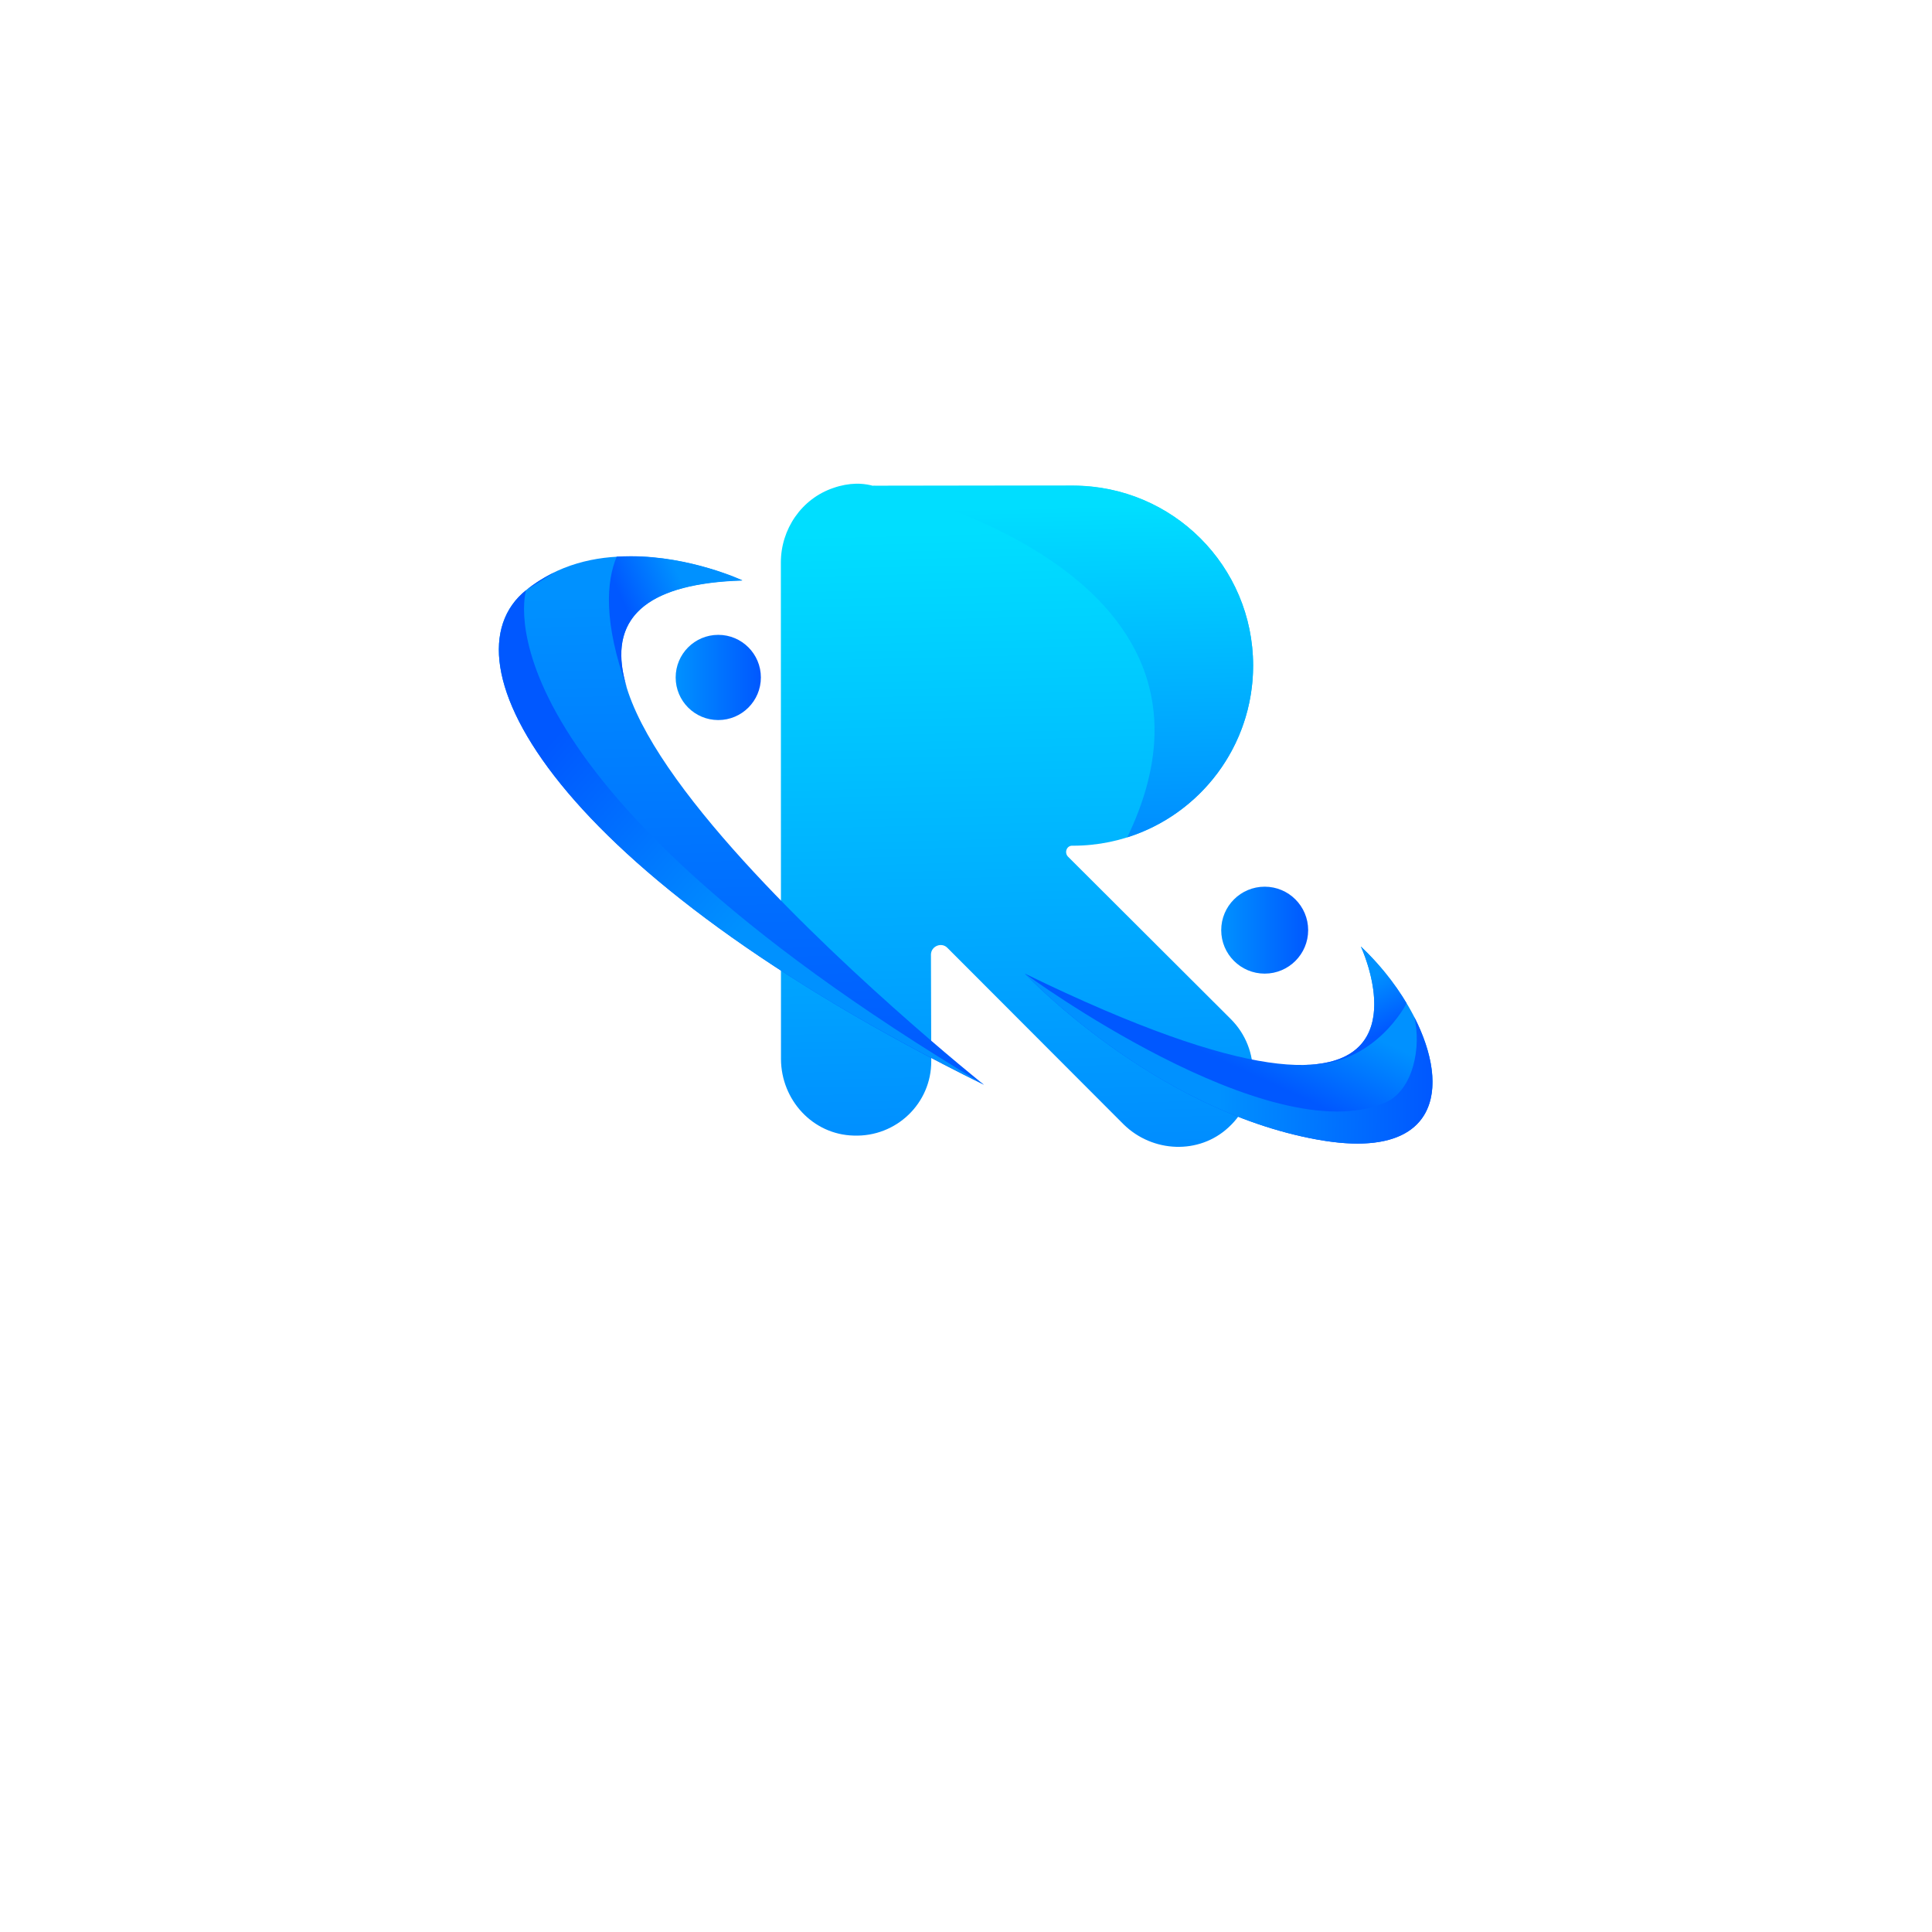
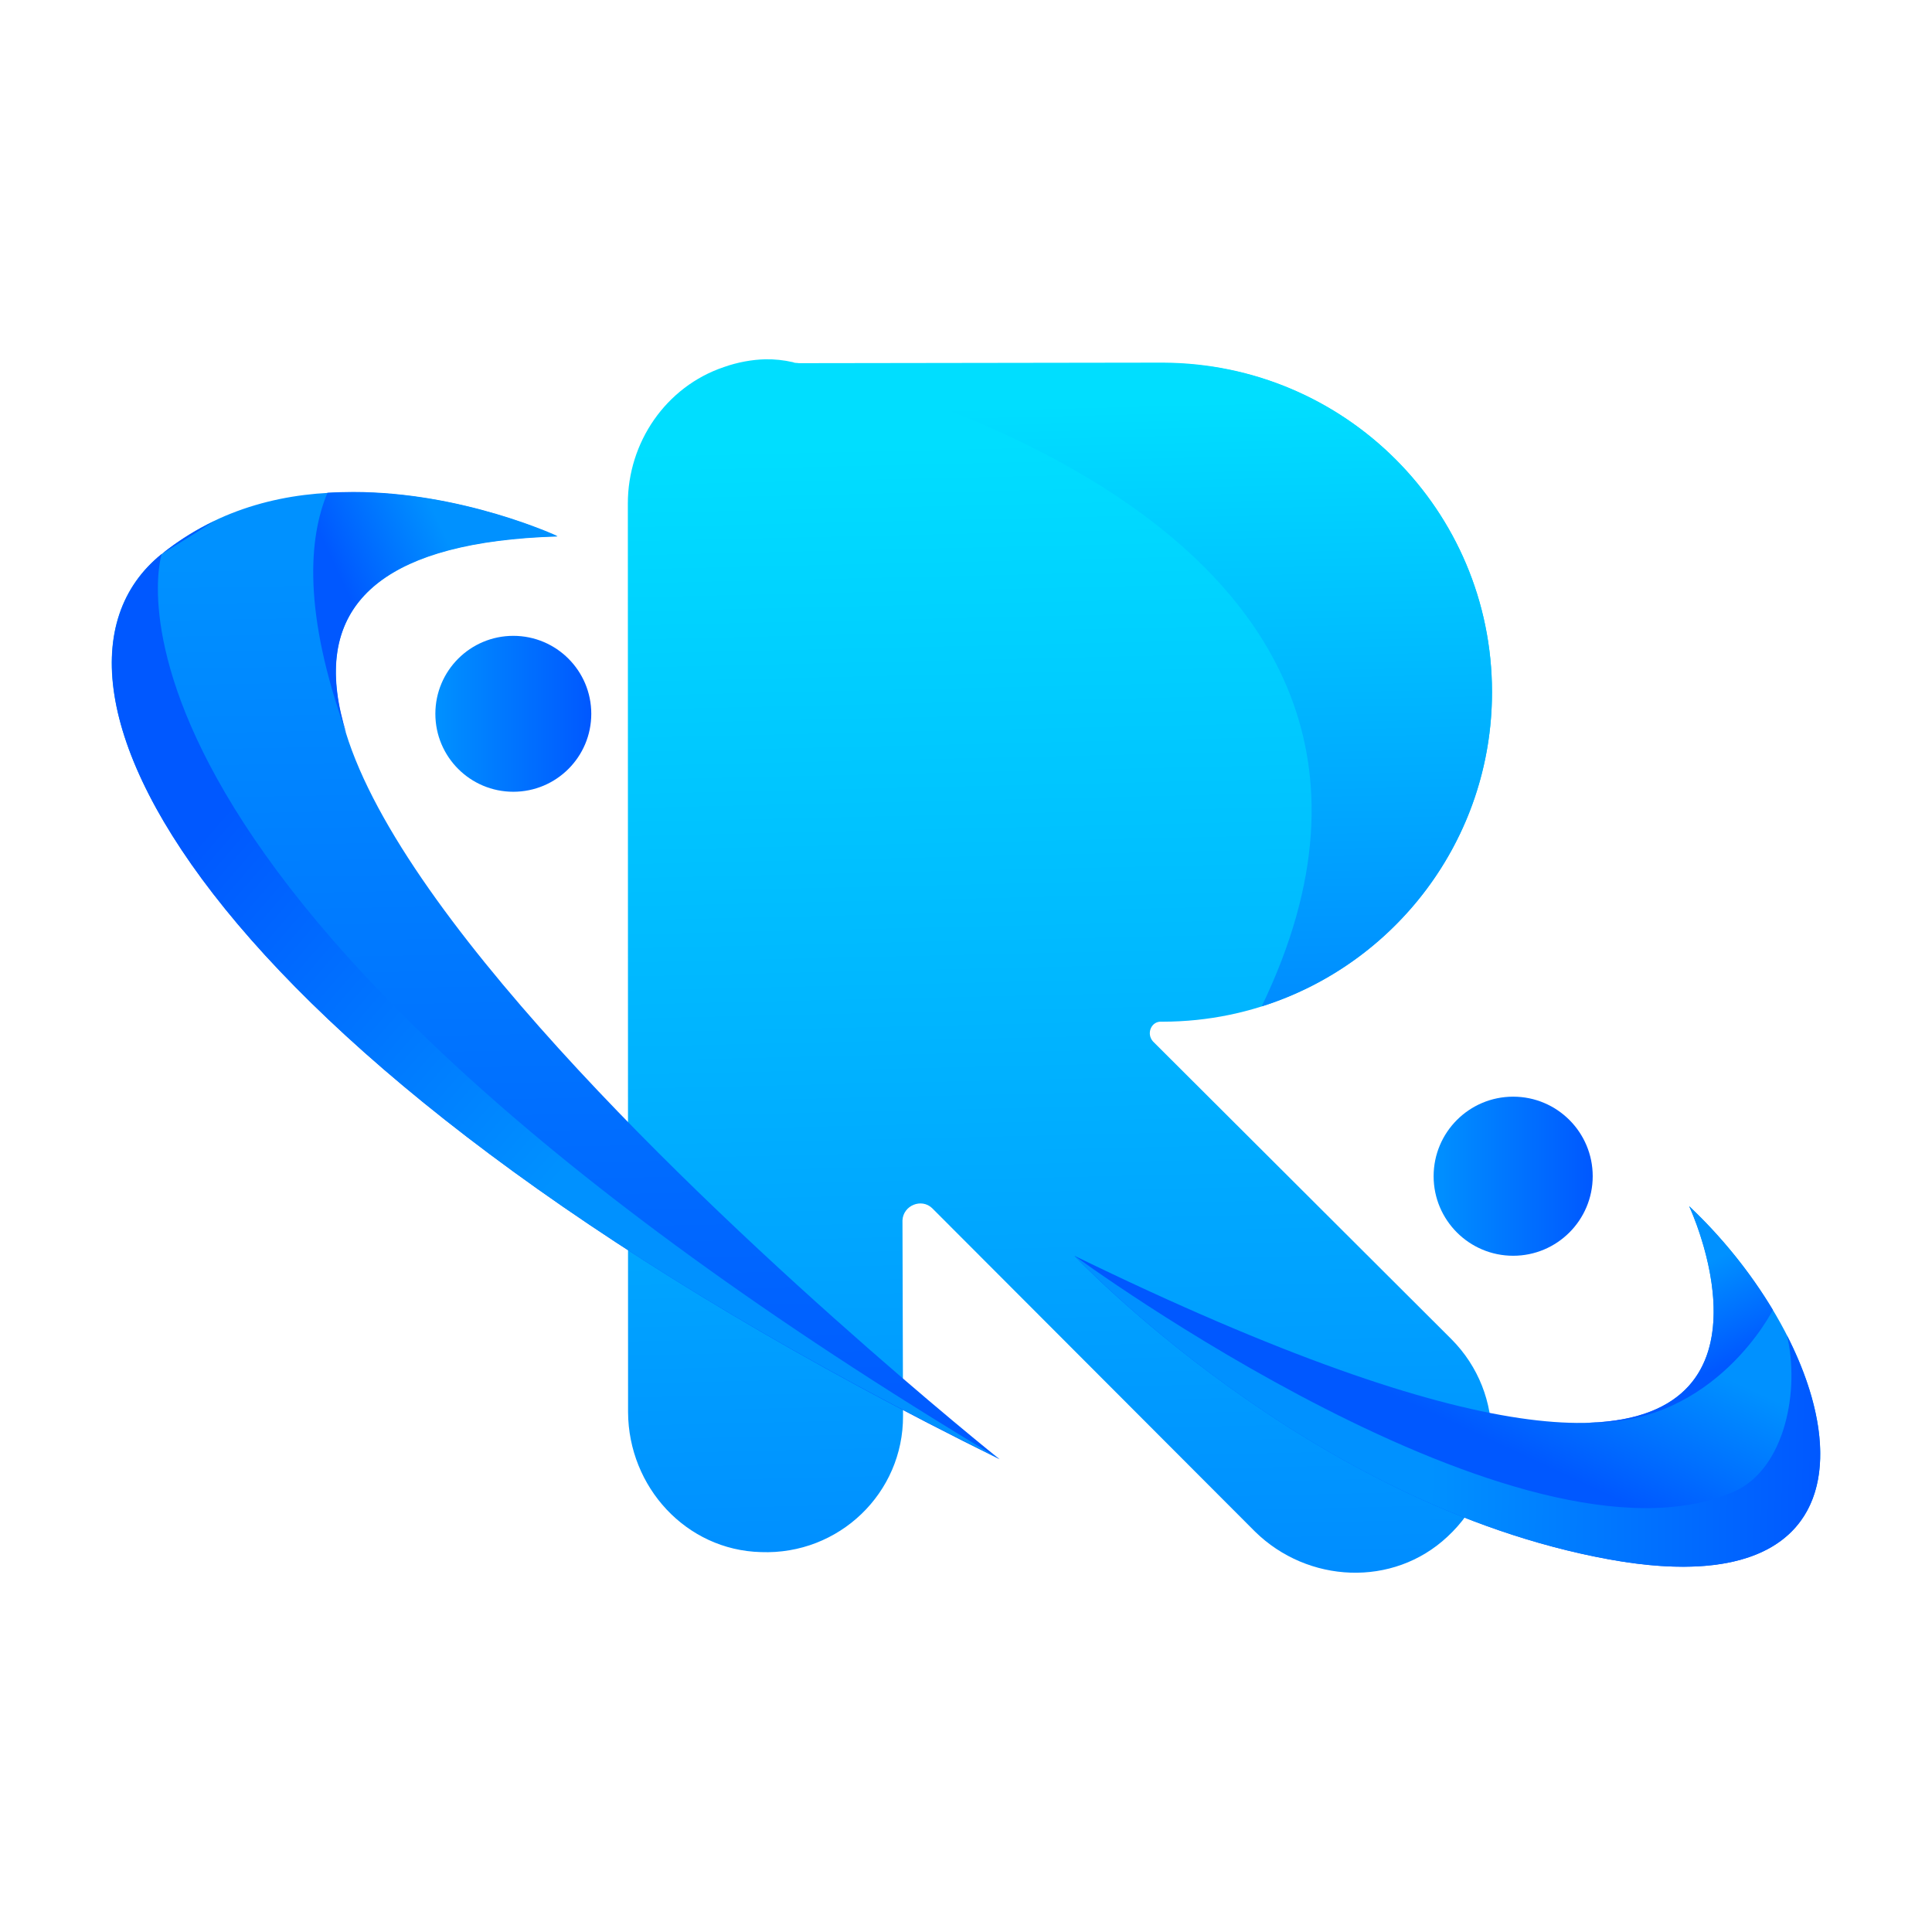
<svg xmlns="http://www.w3.org/2000/svg" width="100%" height="100%" viewBox="0 0 2084 2084" version="1.1" xml:space="preserve" style="fill-rule:evenodd;clip-rule:evenodd;stroke-linejoin:round;stroke-miterlimit:2;">
  <g id="OBJECTS" transform="matrix(4.16667,0,0,4.16667,0,0)">
-     <g transform="matrix(0,22.0596,22.0596,0,185.948,164.35)">
-       <ellipse cx="0.5" cy="0" rx="0.5" ry="0.5" style="fill:url(#_Linear1);" />
+     <g transform="matrix(0,40.3652,40.3652,0,132.889,164.608)">
+       <circle cx="0.5" cy="0" r="0.5" style="fill:url(#_Linear1);" />
    </g>
-     <g transform="matrix(0,22.5078,22.5078,0,327.405,229.547)">
+     <g transform="matrix(0,41.1853,41.1853,0,391.731,283.908)">
      <circle cx="0.5" cy="0" r="0.5" style="fill:url(#_Linear2);" />
    </g>
-     <g transform="matrix(3.33302,162.655,162.655,-3.33302,261.852,136.766)">
+     <g transform="matrix(6.09884,297.63,297.63,-6.09884,271.78,114.135)">
      <path d="M-0.07,-0.282C-0.054,-0.333 -0.006,-0.367 0.047,-0.368L0.837,-0.384C0.902,-0.385 0.958,-0.336 0.961,-0.271C0.965,-0.203 0.912,-0.146 0.845,-0.145L0.675,-0.142C0.662,-0.141 0.656,-0.125 0.665,-0.116L0.952,0.159C0.998,0.204 1.003,0.278 0.96,0.326C0.915,0.377 0.837,0.38 0.788,0.333L0.524,0.079C0.517,0.073 0.506,0.078 0.507,0.087L0.507,0.088C0.51,0.246 0.384,0.377 0.226,0.38C0.068,0.383 -0.062,0.258 -0.066,0.1L-0.072,-0.215C-0.072,-0.218 -0.072,-0.22 -0.073,-0.222C-0.075,-0.23 -0.076,-0.238 -0.076,-0.246C-0.076,-0.257 -0.074,-0.27 -0.07,-0.282Z" style="fill:url(#_Linear3);fill-rule:nonzero;" />
    </g>
-     <g transform="matrix(5.88411,129.989,129.989,-5.88411,155.235,154.441)">
+     <g transform="matrix(10.7669,237.857,237.857,-10.7669,76.6899,146.477)">
      <path d="M-0.019,-0.146C0.112,-0.325 0.544,-0.117 1.005,0.72C1.005,0.72 -0.03,-0.462 -0.019,0.285C-0.019,0.285 -0.072,0.185 -0.077,0.065C-0.081,-0.004 -0.068,-0.08 -0.019,-0.146Z" style="fill:url(#_Linear4);fill-rule:nonzero;" />
    </g>
-     <g transform="matrix(-2.97195,15.7883,15.7883,2.97195,174.152,150.452)">
+     <g transform="matrix(-5.43815,28.8898,28.8898,5.43815,111.305,139.178)">
      <path d="M-0.221,-0.96C0.202,-1.05 0.855,-0.978 1.829,-0.405C0.926,-0.884 0.156,-0.613 -0.221,1.102C-0.221,1.102 -0.449,0.212 -0.27,-0.739C-0.256,-0.812 -0.24,-0.886 -0.221,-0.96Z" style="fill:url(#_Linear5);fill-rule:nonzero;" />
    </g>
-     <g transform="matrix(1.77747,86.7426,86.7426,-1.77747,276.619,131.178)">
+     <g transform="matrix(3.25246,158.724,158.724,-3.25246,298.801,103.91)">
      <path d="M0.99,0.155C0.926,0.374 0.726,0.536 0.485,0.541C0.189,0.547 -0.056,0.312 -0.062,0.016L-0.074,-0.575C-0.074,-0.58 -0.075,-0.584 -0.076,-0.589C-0.076,-0.589 0.182,0.565 0.99,0.155Z" style="fill:url(#_Linear6);fill-rule:nonzero;" />
    </g>
-     <g transform="matrix(-9.3252,20.1075,20.1075,9.3252,343.639,262.818)">
+     <g transform="matrix(-17.0635,36.7932,36.7932,17.0635,421.436,344.788)">
      <path d="M1.046,-3.409C1.046,-3.409 1.857,-1.386 1.369,0.499C0.88,2.384 -0.459,1.321 -0.892,0.017C-0.892,0.017 1.158,2.465 1.046,-3.409Z" style="fill:url(#_Linear7);fill-rule:nonzero;" />
    </g>
-     <g transform="matrix(7.49963,12.196,12.196,-7.49963,345.375,257.43)">
+     <g transform="matrix(13.723,22.3165,22.3165,-13.723,424.613,334.928)">
      <path d="M0.823,-1.094C0.825,-1.091 0.827,-1.088 0.829,-1.085C1.488,-0.037 0.823,1.033 0.823,1.033C0.398,1.038 -0.053,0.982 -0.483,0.866C-0.483,0.866 1.791,0.609 0.823,-1.094Z" style="fill:url(#_Linear8);fill-rule:nonzero;" />
    </g>
-     <g transform="matrix(-52.8061,-45.6245,-45.6245,52.8061,214.743,215.136)">
+     <g transform="matrix(-96.6259,-83.4848,-83.4848,96.6259,185.579,257.538)">
      <path d="M1.436,0.06C1.436,0.06 1.421,0.013 1.399,-0.06C1.415,-0.023 1.428,0.017 1.436,0.06Z" style="fill:url(#_Linear9);fill-rule:nonzero;" />
    </g>
-     <g transform="matrix(-52.8061,-45.6245,-45.6245,52.8061,190.177,243.568)">
+     <g transform="matrix(-96.6259,-83.4848,-83.4848,96.6259,140.628,309.563)">
      <path d="M-1.048,-0.201C1.156,0.183 1.436,-0.479 1.436,-0.479C1.51,-0.07 0.675,0.248 -1.048,-0.201Z" style="fill:url(#_Linear10);fill-rule:nonzero;" />
    </g>
-     <g transform="matrix(26.0675,48.3449,48.3449,-26.0675,316.237,273.416)">
+     <g transform="matrix(47.6989,88.4627,88.4627,-47.6989,371.295,364.18)">
      <path d="M0.559,0.209C0.924,0.664 0.649,0.879 0.269,0.887C0.407,0.851 0.57,0.721 0.559,0.576C0.51,-0.018 -0.782,-0.631 -0.782,-0.631C-0.782,-0.631 0.068,-0.405 0.559,0.209Z" style="fill:url(#_Linear11);fill-rule:nonzero;" />
    </g>
  </g>
  <defs>
-     <linearGradient id="_Linear1" x1="0" y1="0" x2="1" y2="0" gradientUnits="userSpaceOnUse" gradientTransform="matrix(0,1,1,0,0.499948,-0.499948)">
+     <linearGradient id="_Linear1" x1="0" y1="0" x2="1" y2="0" gradientUnits="userSpaceOnUse" gradientTransform="matrix(6.12323e-17,1,-1,6.12323e-17,0.499948,-0.499948)">
      <stop offset="0" style="stop-color:rgb(0,145,255);stop-opacity:1" />
      <stop offset="1" style="stop-color:rgb(0,88,255);stop-opacity:1" />
    </linearGradient>
-     <linearGradient id="_Linear2" x1="0" y1="0" x2="1" y2="0" gradientUnits="userSpaceOnUse" gradientTransform="matrix(0,1,1,0,0.49995,-0.49995)">
+     <linearGradient id="_Linear2" x1="0" y1="0" x2="1" y2="0" gradientUnits="userSpaceOnUse" gradientTransform="matrix(6.12323e-17,1,-1,6.12323e-17,0.49995,-0.49995)">
      <stop offset="0" style="stop-color:rgb(0,145,255);stop-opacity:1" />
      <stop offset="1" style="stop-color:rgb(0,88,255);stop-opacity:1" />
    </linearGradient>
-     <linearGradient id="_Linear3" x1="0" y1="0" x2="1" y2="0" gradientUnits="userSpaceOnUse" gradientTransform="matrix(1,3.46945e-18,3.46945e-18,-1,0,-0.00187748)">
+     <linearGradient id="_Linear3" x1="0" y1="0" x2="1" y2="0" gradientUnits="userSpaceOnUse" gradientTransform="matrix(1,3.46945e-18,-3.46945e-18,1,0,-0.00187748)">
      <stop offset="0" style="stop-color:rgb(0,222,255);stop-opacity:1" />
      <stop offset="1" style="stop-color:rgb(0,140,255);stop-opacity:1" />
    </linearGradient>
-     <linearGradient id="_Linear4" x1="0" y1="0" x2="1" y2="0" gradientUnits="userSpaceOnUse" gradientTransform="matrix(0.999694,-0.0247444,-0.0247444,-0.999694,0.0033525,0.270929)">
+     <linearGradient id="_Linear4" x1="0" y1="0" x2="1" y2="0" gradientUnits="userSpaceOnUse" gradientTransform="matrix(0.999694,-0.0247444,0.0247444,0.999694,0.0033525,0.270929)">
      <stop offset="0" style="stop-color:rgb(0,145,255);stop-opacity:1" />
      <stop offset="1" style="stop-color:rgb(0,88,255);stop-opacity:1" />
    </linearGradient>
-     <linearGradient id="_Linear5" x1="0" y1="0" x2="1" y2="0" gradientUnits="userSpaceOnUse" gradientTransform="matrix(0.581283,-0.813701,-0.813701,-0.581283,0.132545,0.257577)">
+     <linearGradient id="_Linear5" x1="0" y1="0" x2="1" y2="0" gradientUnits="userSpaceOnUse" gradientTransform="matrix(0.581283,-0.813701,0.813701,0.581283,0.132545,0.257577)">
      <stop offset="0" style="stop-color:rgb(0,145,255);stop-opacity:1" />
      <stop offset="1" style="stop-color:rgb(0,88,255);stop-opacity:1" />
    </linearGradient>
-     <linearGradient id="_Linear6" x1="0" y1="0" x2="1" y2="0" gradientUnits="userSpaceOnUse" gradientTransform="matrix(1,0,0,-1,0,-0.023562)">
+     <linearGradient id="_Linear6" x1="0" y1="0" x2="1" y2="0" gradientUnits="userSpaceOnUse" gradientTransform="matrix(1,0,0,1,0,-0.023562)">
      <stop offset="0" style="stop-color:rgb(0,222,255);stop-opacity:1" />
      <stop offset="1" style="stop-color:rgb(0,140,255);stop-opacity:1" />
    </linearGradient>
-     <linearGradient id="_Linear7" x1="0" y1="0" x2="1" y2="0" gradientUnits="userSpaceOnUse" gradientTransform="matrix(1,0,0,-1,0,-0.944817)">
+     <linearGradient id="_Linear7" x1="0" y1="0" x2="1" y2="0" gradientUnits="userSpaceOnUse" gradientTransform="matrix(1,0,0,1,0,-0.944817)">
      <stop offset="0" style="stop-color:rgb(0,145,255);stop-opacity:1" />
      <stop offset="1" style="stop-color:rgb(0,88,255);stop-opacity:1" />
    </linearGradient>
-     <linearGradient id="_Linear8" x1="0" y1="0" x2="1" y2="0" gradientUnits="userSpaceOnUse" gradientTransform="matrix(0.99312,-0.117099,-0.117099,-0.99312,0.00389875,0.0663599)">
+     <linearGradient id="_Linear8" x1="0" y1="0" x2="1" y2="0" gradientUnits="userSpaceOnUse" gradientTransform="matrix(0.99312,-0.117099,0.117099,0.99312,0.00389875,0.0663599)">
      <stop offset="0" style="stop-color:rgb(0,145,255);stop-opacity:1" />
      <stop offset="1" style="stop-color:rgb(0,88,255);stop-opacity:1" />
    </linearGradient>
-     <linearGradient id="_Linear9" x1="0" y1="0" x2="1" y2="0" gradientUnits="userSpaceOnUse" gradientTransform="matrix(1,0,0,-1,0,1.29113e-06)">
+     <linearGradient id="_Linear9" x1="0" y1="0" x2="1" y2="0" gradientUnits="userSpaceOnUse" gradientTransform="matrix(1,0,0,1,0,1.29113e-06)">
      <stop offset="0" style="stop-color:rgb(0,145,255);stop-opacity:1" />
      <stop offset="1" style="stop-color:rgb(0,88,255);stop-opacity:1" />
    </linearGradient>
-     <linearGradient id="_Linear10" x1="0" y1="0" x2="1" y2="0" gradientUnits="userSpaceOnUse" gradientTransform="matrix(1,0,0,-1,0,-0.230601)">
+     <linearGradient id="_Linear10" x1="0" y1="0" x2="1" y2="0" gradientUnits="userSpaceOnUse" gradientTransform="matrix(1,0,0,1,0,-0.230601)">
      <stop offset="0" style="stop-color:rgb(0,145,255);stop-opacity:1" />
      <stop offset="1" style="stop-color:rgb(0,88,255);stop-opacity:1" />
    </linearGradient>
-     <linearGradient id="_Linear11" x1="0" y1="0" x2="1" y2="0" gradientUnits="userSpaceOnUse" gradientTransform="matrix(0.488086,0.872795,0.872795,-0.488086,0.00809207,-0.0137967)">
+     <linearGradient id="_Linear11" x1="0" y1="0" x2="1" y2="0" gradientUnits="userSpaceOnUse" gradientTransform="matrix(0.488086,0.872795,-0.872795,0.488086,0.00809207,-0.0137967)">
      <stop offset="0" style="stop-color:rgb(0,145,255);stop-opacity:1" />
      <stop offset="1" style="stop-color:rgb(0,88,255);stop-opacity:1" />
    </linearGradient>
  </defs>
</svg>
